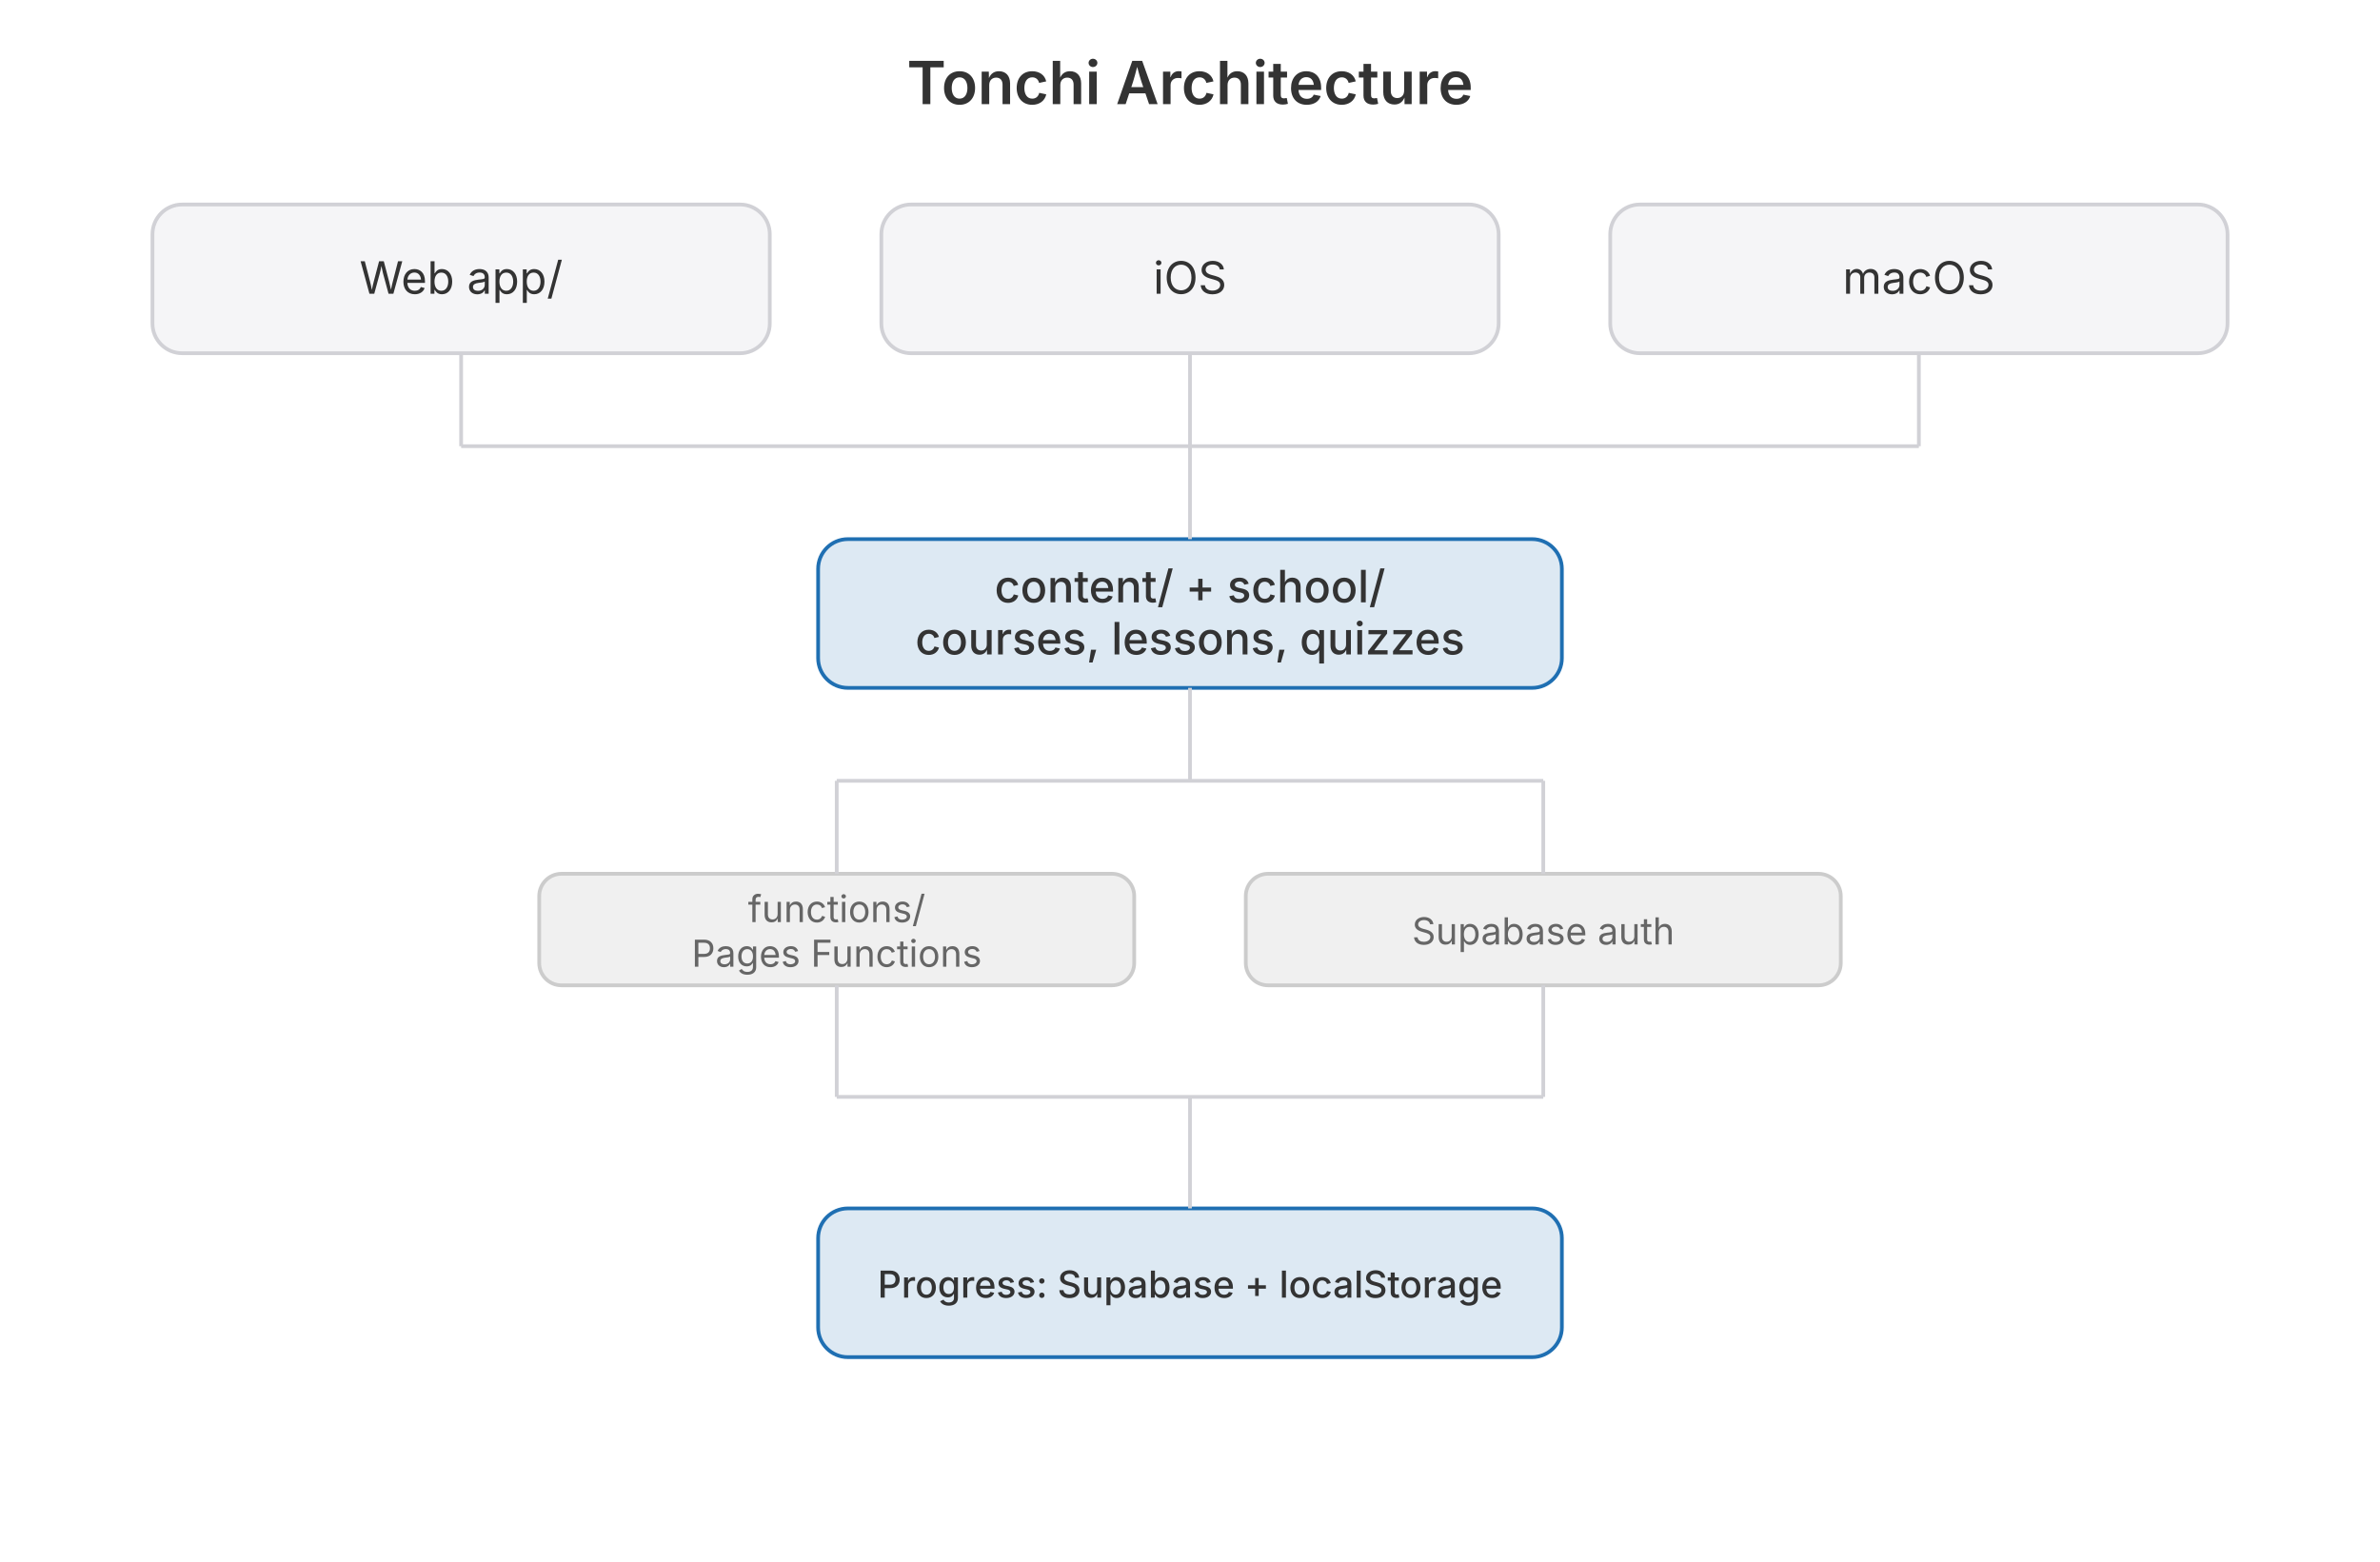
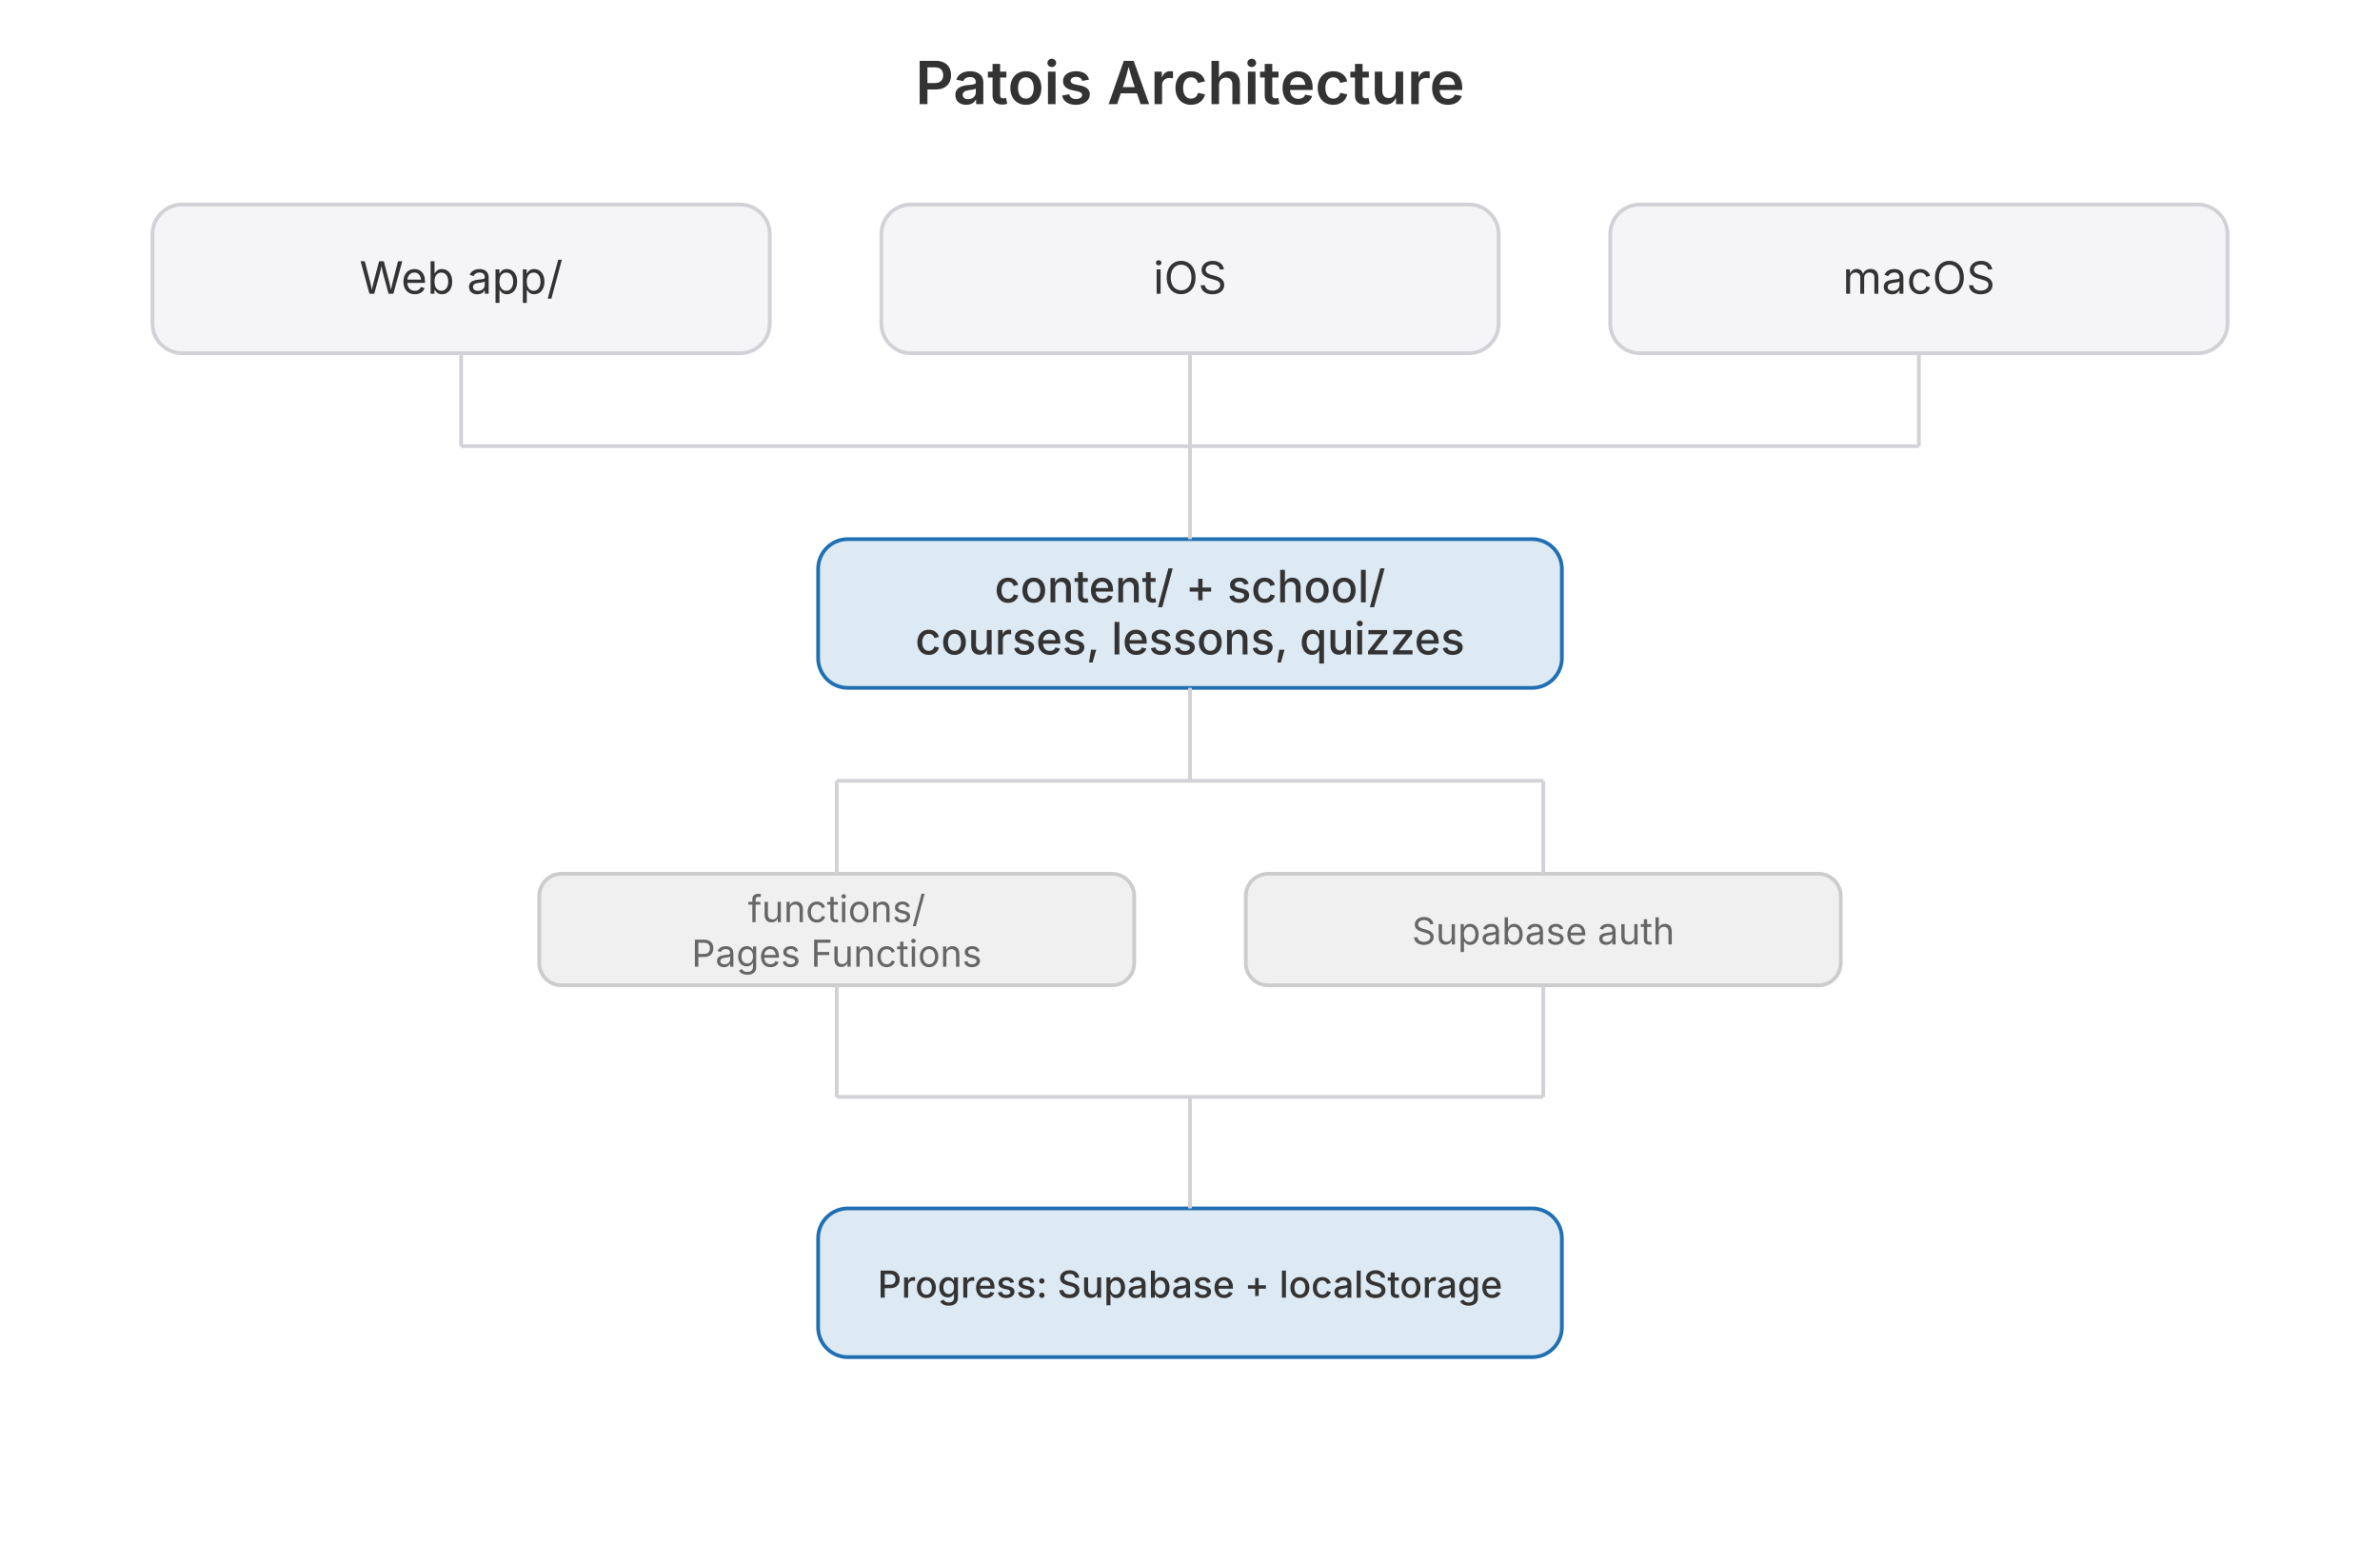
<svg xmlns="http://www.w3.org/2000/svg" width="640" height="420" style="background:#fff;font-family:-apple-system,BlinkMacSystemFont,sans-serif" viewBox="0 0 640 420">
-   <text x="320" y="28" fill="#333" font-size="16" font-weight="600" text-anchor="middle">Tonchi Architecture</text>
+   <text x="320" y="28" fill="#333" font-size="16" font-weight="600" text-anchor="middle">Patois Architecture</text>
  <rect width="166" height="40" x="41" y="55" fill="#f5f5f7" stroke="#d1d1d6" rx="8" />
  <text x="124" y="79" fill="#333" font-size="12" text-anchor="middle">Web app/</text>
  <rect width="166" height="40" x="237" y="55" fill="#f5f5f7" stroke="#d1d1d6" rx="8" />
  <text x="320" y="79" fill="#333" font-size="12" text-anchor="middle">iOS</text>
  <rect width="166" height="40" x="433" y="55" fill="#f5f5f7" stroke="#d1d1d6" rx="8" />
  <text x="516" y="79" fill="#333" font-size="12" text-anchor="middle">macOS</text>
  <rect width="200" height="40" x="220" y="145" fill="#1f6fb2" fill-opacity=".15" stroke="#1f6fb2" rx="8" />
  <text x="320" y="162" fill="#333" font-size="12" font-weight="500" text-anchor="middle">content/ + school/</text>
  <text x="320" y="176" fill="#333" font-size="12" font-weight="500" text-anchor="middle">courses, lessons, quizzes</text>
  <rect width="160" height="30" x="145" y="235" fill="#f0f0f0" stroke="#ccc" rx="6" />
  <text x="225" y="248" fill="#666" font-size="10" text-anchor="middle">functions/</text>
  <text x="225" y="260" fill="#666" font-size="10" text-anchor="middle">Pages Functions</text>
  <rect width="160" height="30" x="335" y="235" fill="#f0f0f0" stroke="#ccc" rx="6" />
  <text x="415" y="254" fill="#666" font-size="10" text-anchor="middle">Supabase auth</text>
  <rect width="200" height="40" x="220" y="325" fill="#1f6fb2" fill-opacity=".15" stroke="#1f6fb2" rx="8" />
  <text x="320" y="349" fill="#333" font-size="10" font-weight="500" text-anchor="middle">Progress: Supabase + localStorage</text>
  <path stroke="#d1d1d6" fill="none" d="M124 95v25M320 95v25M516 95v25M124 120H516M320 120V145M320 185V210M225 210v25M415 210v25M225 210H415M225 265v30M415 265v30M225 295H415M320 295V325" />
</svg>
